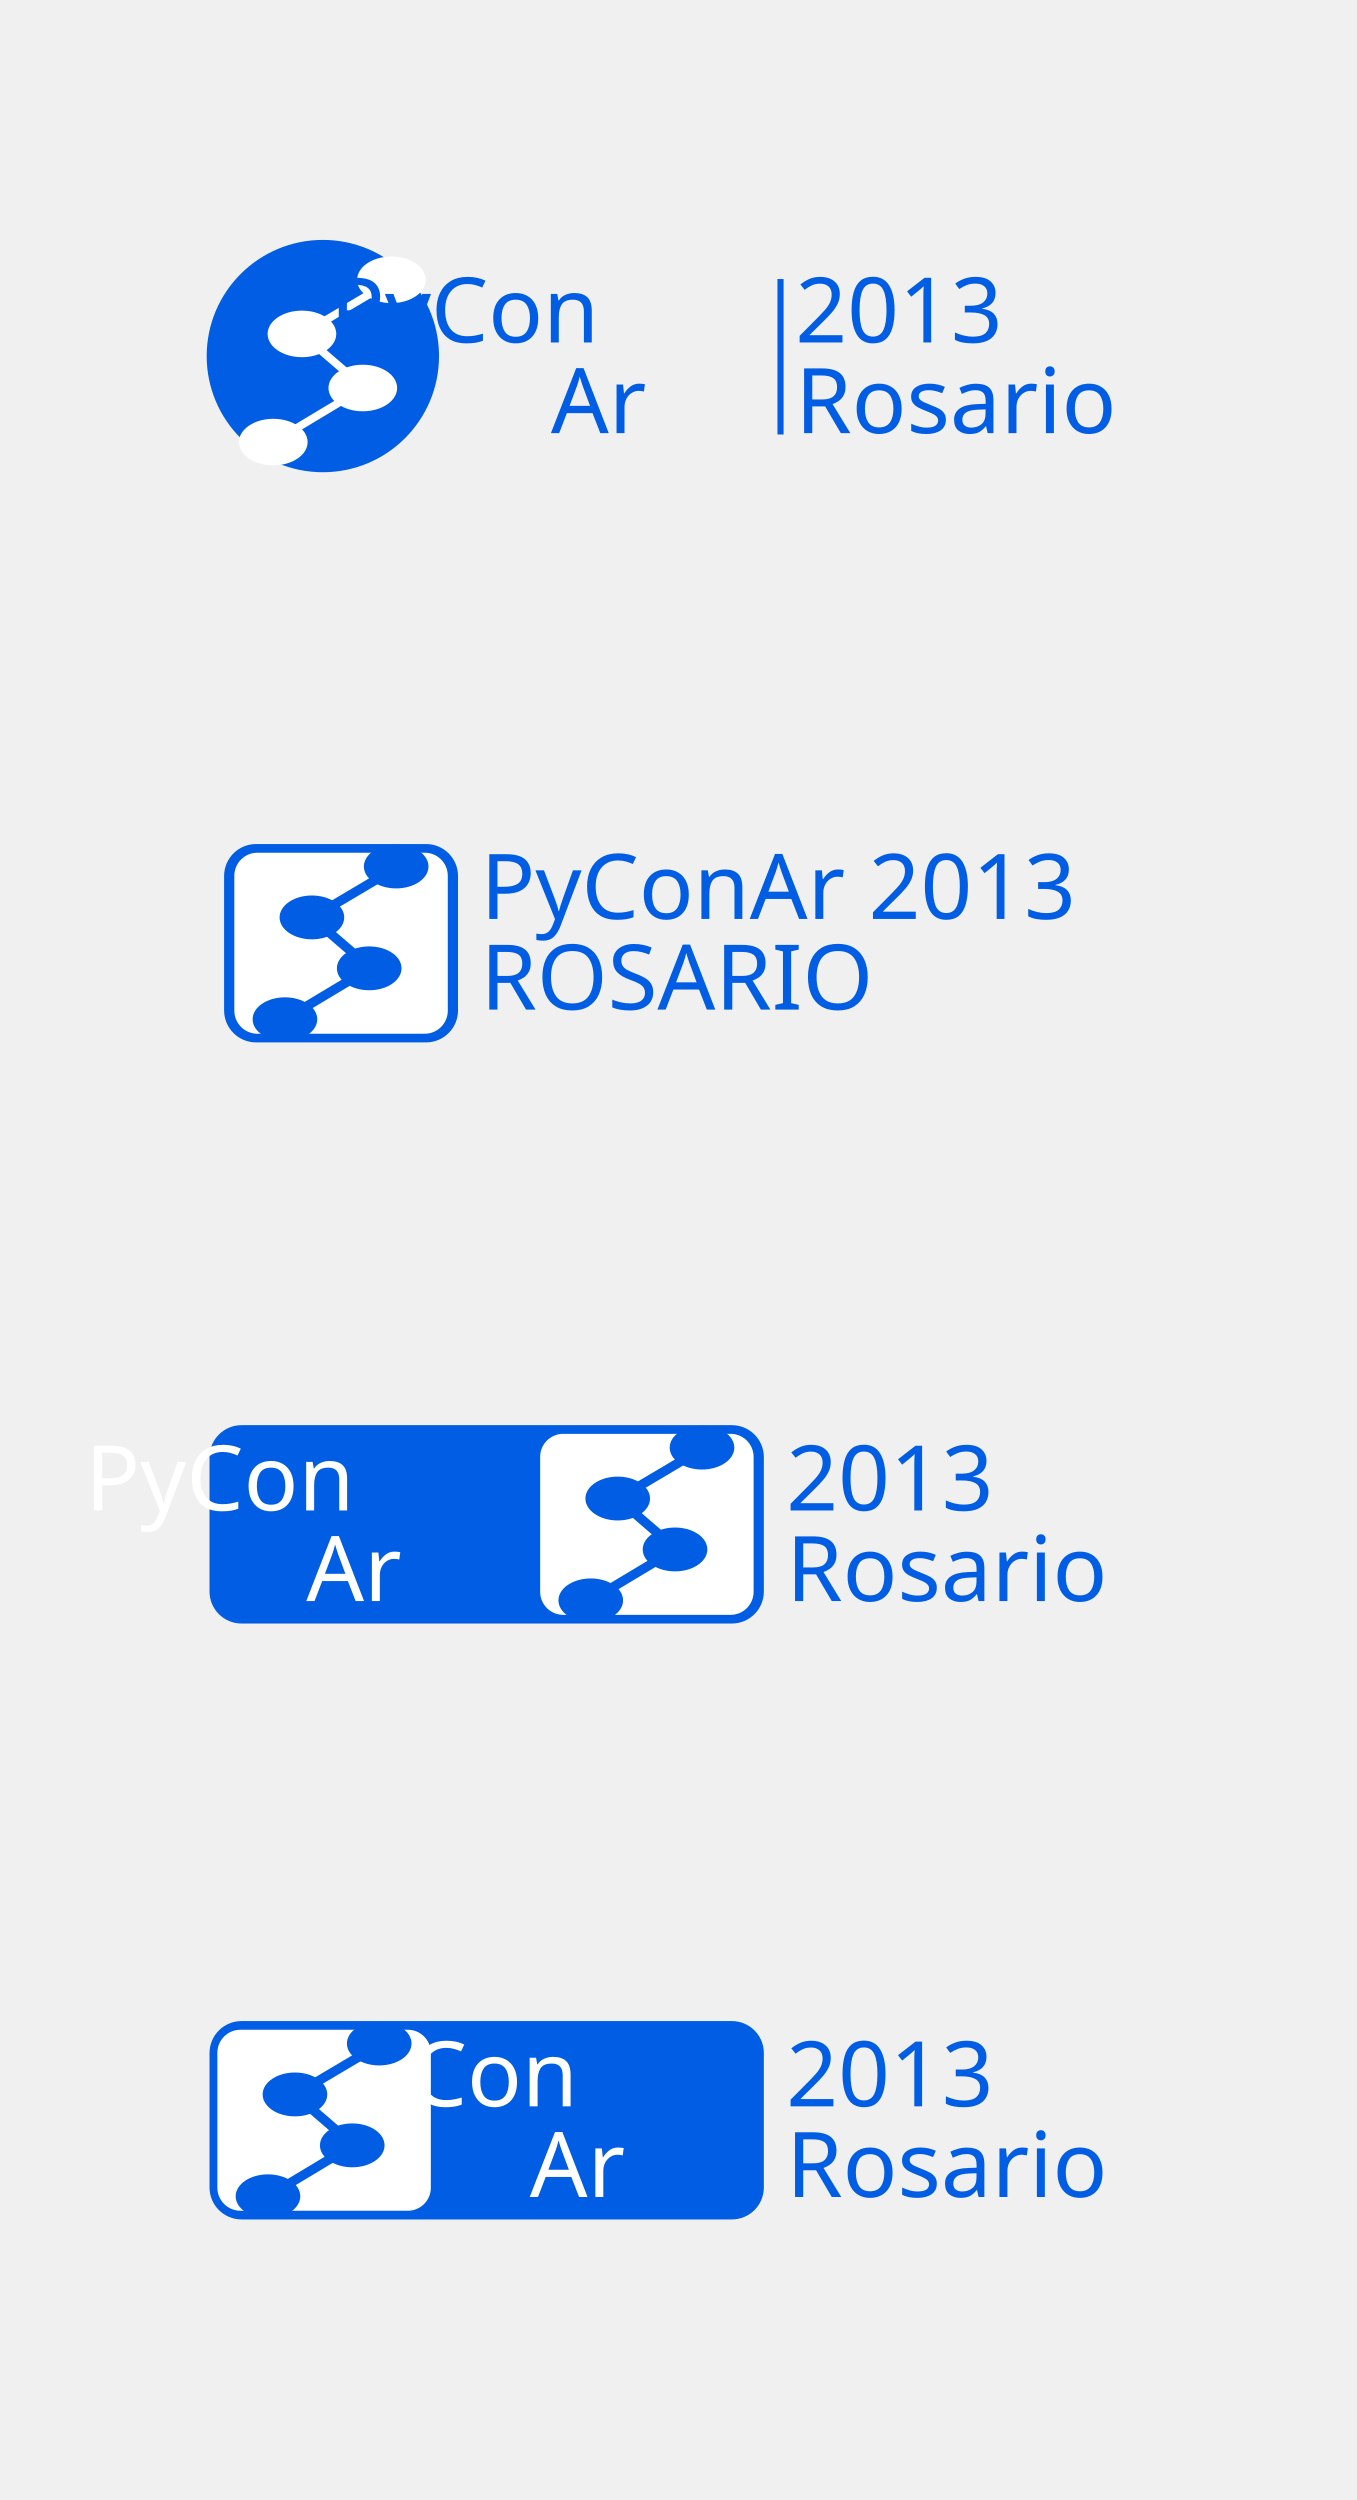
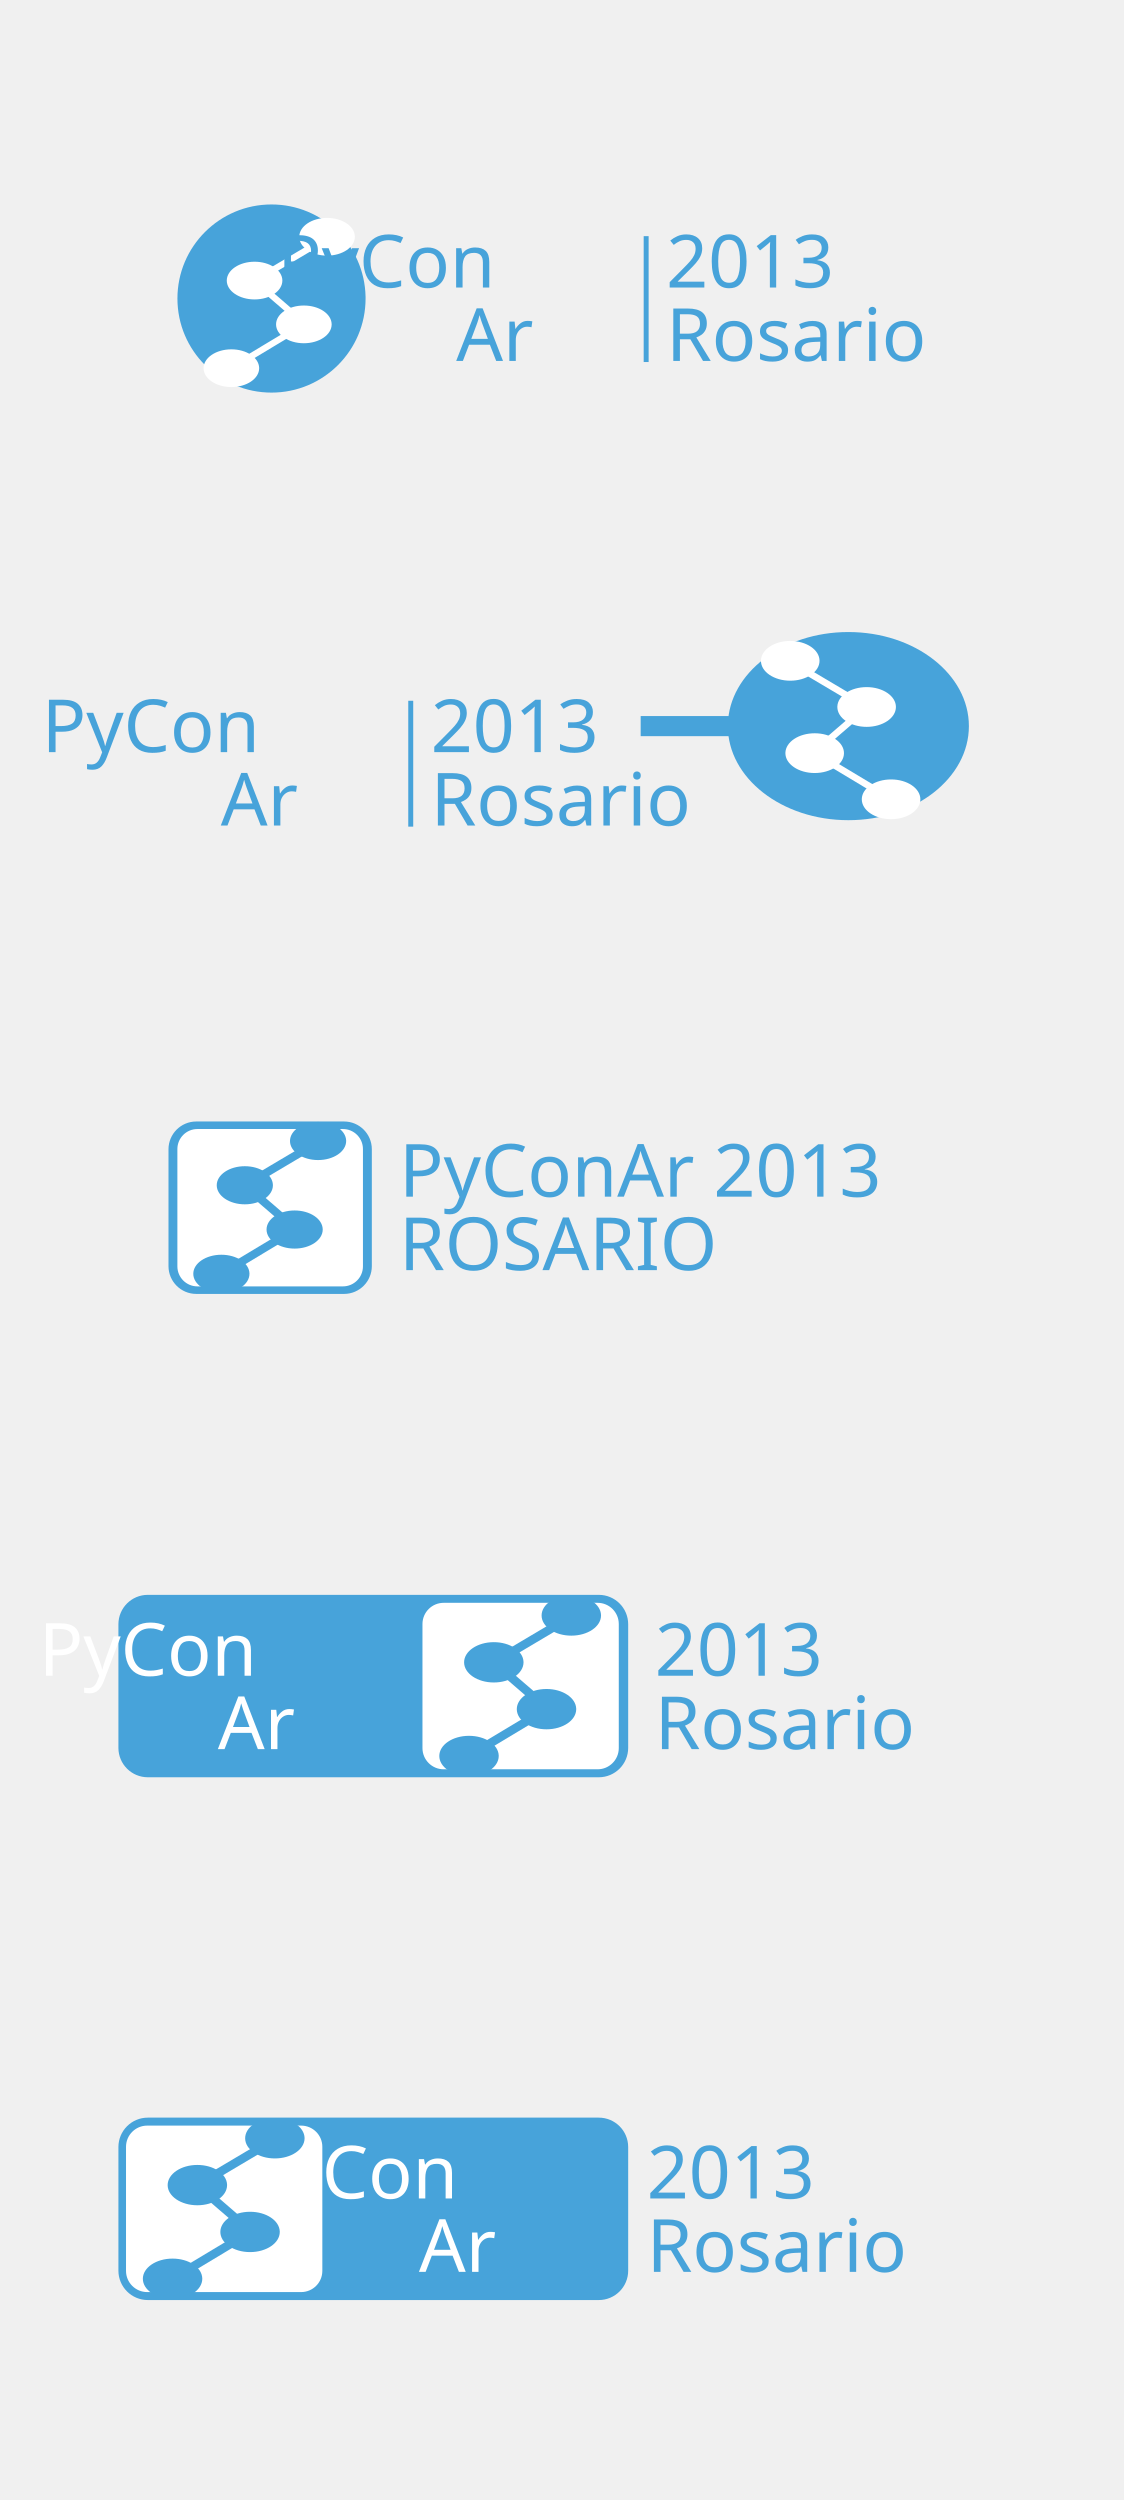
- <svg xmlns="http://www.w3.org/2000/svg" width="546.219" height="1006.875" id="svg2" version="1.1">
+ <svg xmlns="http://www.w3.org/2000/svg" width="558.562" height="1243.344" id="svg2" version="1.1">
  <defs id="defs4" />
-   <g id="layer1" transform="translate(611.4587,9.694107)">
-     <text xml:space="preserve" style="font-size:36.505px;font-style:normal;font-variant:normal;font-weight:normal;font-stretch:normal;text-indent:0;text-align:start;text-decoration:none;line-height:100%;letter-spacing:0px;word-spacing:0px;text-transform:none;direction:ltr;block-progression:tb;writing-mode:lr-tb;text-anchor:start;baseline-shift:baseline;color:#000000;fill:#005de4;fill-opacity:1;fill-rule:nonzero;stroke:none;marker:none;visibility:visible;display:inline;overflow:visible;enable-background:accumulate;font-family:Aldrich;-inkscape-font-specification:Aldrich" x="-417.932" y="360.408" id="text2985">
-       <tspan x="-417.932" y="360.408" id="tspan4320">PyConAr 2013</tspan>
-       <tspan x="-417.932" y="396.913" id="tspan4316">ROSARIO</tspan>
+   <g id="layer1" transform="translate(616.4587,14.75661)">
+     <text xml:space="preserve" style="font-size:36.505px;font-style:normal;font-variant:normal;font-weight:normal;font-stretch:normal;text-indent:0;text-align:start;text-decoration:none;line-height:100%;letter-spacing:0px;word-spacing:0px;text-transform:none;direction:ltr;block-progression:tb;writing-mode:lr-tb;text-anchor:start;baseline-shift:baseline;color:#000000;fill:#47a3da;fill-opacity:1;fill-rule:nonzero;stroke:none;marker:none;visibility:visible;display:inline;overflow:visible;enable-background:accumulate;font-family:Aldrich;-inkscape-font-specification:Aldrich" x="-417.932" y="580.408" id="text2985">
+       <tspan x="-417.932" y="580.408" id="tspan4320">PyConAr 2013</tspan>
+       <tspan x="-417.932" y="616.913" id="tspan4316">ROSARIO</tspan>
    </text>
-     <rect style="color:#000000;fill:#005de4;fill-opacity:1;fill-rule:nonzero;stroke:none;marker:none;visibility:visible;display:inline;overflow:visible;enable-background:accumulate" id="rect3029" width="94.213" height="79.891" x="-521.203" y="330.244" ry="12.878" />
-     <rect ry="9.287" y="333.736" x="-517.085" height="72.906" width="85.976" id="rect3799" style="fill:#ffffff;fill-opacity:1;stroke:none" />
-     <path transform="matrix(1.026237,0,0,0.8613058,-661.8228,-2.352947)" d="m 206.653,444.274 c 0,5.662 -5.677,10.252 -12.68,10.252 -7.003,0 -12.68,-4.59 -12.68,-10.252 0,-5.662 5.677,-10.252 12.68,-10.252 6.899,0 12.532,4.459 12.677,10.036" id="path3930" style="color:#000000;fill:#005de4;fill-opacity:1;fill-rule:nonzero;stroke:none;stroke-width:1.064;marker:none;visibility:visible;display:inline;overflow:visible;enable-background:accumulate" />
-     <path style="color:#000000;fill:#005de4;fill-opacity:1;fill-rule:nonzero;stroke:none;stroke-width:1.064;marker:none;visibility:visible;display:inline;overflow:visible;enable-background:accumulate" id="path3932" d="m 206.653,444.274 c 0,5.662 -5.677,10.252 -12.68,10.252 -7.003,0 -12.68,-4.59 -12.68,-10.252 0,-5.662 5.677,-10.252 12.68,-10.252 6.899,0 12.532,4.459 12.677,10.036" transform="matrix(1.026237,0,0,0.8613058,-695.7623,18.15602)" />
-     <path style="color:#000000;fill:#005de4;fill-opacity:1;fill-rule:nonzero;stroke:none;stroke-width:1.064;marker:none;visibility:visible;display:inline;overflow:visible;enable-background:accumulate" id="path3934" d="m 206.653,444.274 c 0,5.662 -5.677,10.252 -12.68,10.252 -7.003,0 -12.68,-4.59 -12.68,-10.252 0,-5.662 5.677,-10.252 12.68,-10.252 6.899,0 12.532,4.459 12.677,10.036" transform="matrix(1.026237,0,0,0.8613058,-684.9003,-22.86192)" />
-     <path transform="matrix(1.026237,0,0,0.8613058,-650.9607,-43.3709)" d="m 206.653,444.274 c 0,5.662 -5.677,10.252 -12.68,10.252 -7.003,0 -12.68,-4.59 -12.68,-10.252 0,-5.662 5.677,-10.252 12.68,-10.252 6.899,0 12.532,4.459 12.677,10.036" id="path3936" style="color:#000000;fill:#005de4;fill-opacity:1;fill-rule:nonzero;stroke:none;stroke-width:1.064;marker:none;visibility:visible;display:inline;overflow:visible;enable-background:accumulate" />
-     <path id="path3938" d="m -451.699,339.669 -34.095,20.221 23.467,20.254 -34.993,21.039" style="fill:none;stroke:#005de4;stroke-width:3.778;stroke-linecap:butt;stroke-linejoin:miter;stroke-miterlimit:4;stroke-opacity:1;stroke-dasharray:none" />
-     <rect style="color:#000000;fill:#005de4;fill-opacity:1;fill-rule:nonzero;stroke:none;stroke-width:1;marker:none;visibility:visible;display:inline;overflow:visible;enable-background:accumulate" id="rect4198" width="223.252" height="79.891" x="-527.073" y="564.291" ry="12.878" />
-     <text id="text4184" y="598.634" x="-402.254" style="font-size:36.505px;font-style:normal;font-variant:normal;font-weight:normal;font-stretch:normal;text-align:end;line-height:100%;letter-spacing:0px;word-spacing:0px;text-anchor:end;fill:#ffffff;fill-opacity:1;stroke:none;font-family:Aldrich;-inkscape-font-specification:Aldrich" xml:space="preserve">
-       <tspan id="tspan4186" y="598.634" x="-402.254">PyCon</tspan>
-       <tspan id="tspan4188" y="635.139" x="-402.254">Ar</tspan>
+     <rect style="color:#000000;fill:#47a3da;fill-opacity:1;fill-rule:nonzero;stroke:none;marker:none;visibility:visible;display:inline;overflow:visible;enable-background:accumulate" id="rect3029" width="101.133" height="85.758" x="-532.663" y="543.001" ry="13.824" />
+     <rect ry="9.969" y="546.75" x="-528.242" height="78.261" width="92.291" id="rect3799" style="fill:#ffffff;fill-opacity:1;stroke:none" />
+     <path transform="matrix(1.101612,0,0,0.9245669,-683.6109,185.9757)" d="m 206.653,444.274 c 0,5.662 -5.677,10.252 -12.68,10.252 -7.003,0 -12.68,-4.59 -12.68,-10.252 0,-5.662 5.677,-10.252 12.68,-10.252 6.899,0 12.532,4.459 12.677,10.036" id="path3930" style="color:#000000;fill:#47a3da;fill-opacity:1;fill-rule:nonzero;stroke:none;stroke-width:1.064;marker:none;visibility:visible;display:inline;overflow:visible;enable-background:accumulate" />
+     <path style="color:#000000;fill:#47a3da;fill-opacity:1;fill-rule:nonzero;stroke:none;stroke-width:1.064;marker:none;visibility:visible;display:inline;overflow:visible;enable-background:accumulate" id="path3932" d="m 206.653,444.274 c 0,5.662 -5.677,10.252 -12.68,10.252 -7.003,0 -12.68,-4.59 -12.68,-10.252 0,-5.662 5.677,-10.252 12.68,-10.252 6.899,0 12.532,4.459 12.677,10.036" transform="matrix(1.101612,0,0,0.9245669,-720.0432,207.991)" />
+     <path style="color:#000000;fill:#47a3da;fill-opacity:1;fill-rule:nonzero;stroke:none;stroke-width:1.064;marker:none;visibility:visible;display:inline;overflow:visible;enable-background:accumulate" id="path3934" d="m 206.653,444.274 c 0,5.662 -5.677,10.252 -12.68,10.252 -7.003,0 -12.68,-4.59 -12.68,-10.252 0,-5.662 5.677,-10.252 12.68,-10.252 6.899,0 12.532,4.459 12.677,10.036" transform="matrix(1.101612,0,0,0.9245669,-708.3834,163.9604)" />
+     <path transform="matrix(1.101612,0,0,0.9245669,-671.9511,141.9451)" d="m 206.653,444.274 c 0,5.662 -5.677,10.252 -12.68,10.252 -7.003,0 -12.68,-4.59 -12.68,-10.252 0,-5.662 5.677,-10.252 12.68,-10.252 6.899,0 12.532,4.459 12.677,10.036" id="path3936" style="color:#000000;fill:#47a3da;fill-opacity:1;fill-rule:nonzero;stroke:none;stroke-width:1.064;marker:none;visibility:visible;display:inline;overflow:visible;enable-background:accumulate" />
+     <path id="path3938" d="m -458.054,553.119 -36.599,21.706 25.191,21.742 -37.564,22.585" style="fill:none;stroke:#47a3da;stroke-width:4.056;stroke-linecap:butt;stroke-linejoin:miter;stroke-miterlimit:4;stroke-opacity:1;stroke-dasharray:none" />
+     <text xml:space="preserve" style="font-size:36.505px;font-style:normal;font-variant:normal;font-weight:normal;font-stretch:normal;text-align:start;line-height:100%;letter-spacing:0px;word-spacing:0px;text-anchor:start;color:#000000;fill:#47a3da;fill-opacity:1;fill-rule:nonzero;stroke:none;stroke-width:1;marker:none;visibility:visible;display:inline;overflow:visible;enable-background:accumulate;font-family:Aldrich;-inkscape-font-specification:Aldrich" x="-290.797" y="818.634" id="text4190">
+       <tspan x="-290.797" y="818.634" id="tspan4192">2013</tspan>
+       <tspan id="tspan4194" x="-290.797" y="855.139">Rosario</tspan>
    </text>
-     <text xml:space="preserve" style="font-size:36.505px;font-style:normal;font-variant:normal;font-weight:normal;font-stretch:normal;text-align:start;line-height:100%;letter-spacing:0px;word-spacing:0px;text-anchor:start;color:#000000;fill:#005de4;fill-opacity:1;fill-rule:nonzero;stroke:none;stroke-width:1;marker:none;visibility:visible;display:inline;overflow:visible;enable-background:accumulate;font-family:Aldrich;-inkscape-font-specification:Aldrich" x="-294.797" y="598.634" id="text4190">
-       <tspan x="-294.797" y="598.634" id="tspan4192">2013</tspan>
-       <tspan id="tspan4194" x="-294.797" y="635.139">Rosario</tspan>
+     <rect style="color:#000000;fill:#47a3da;fill-opacity:1;fill-rule:nonzero;stroke:none;stroke-width:1;marker:none;visibility:visible;display:inline;overflow:visible;enable-background:accumulate" id="rect4198" width="253.53" height="90.726" x="-557.569" y="778.421" ry="14.625" />
+     <text id="text4184" y="818.634" x="-422.254" style="font-size:36.505px;font-style:normal;font-variant:normal;font-weight:normal;font-stretch:normal;text-align:end;line-height:100%;letter-spacing:0px;word-spacing:0px;text-anchor:end;fill:#ffffff;fill-opacity:1;stroke:none;font-family:Aldrich;-inkscape-font-specification:Aldrich" xml:space="preserve">
+       <tspan id="tspan4186" y="818.634" x="-422.254">PyCon</tspan>
+       <tspan id="tspan4188" y="855.139" x="-422.254">Ar</tspan>
    </text>
-     <rect ry="9.287" y="567.783" x="-393.916" height="72.906" width="85.976" id="rect4200" style="fill:#ffffff;fill-opacity:1;stroke:none" />
-     <path transform="matrix(1.026237,0,0,0.8613058,-538.6542,231.6935)" d="m 206.653,444.274 c 0,5.662 -5.677,10.252 -12.68,10.252 -7.003,0 -12.68,-4.59 -12.68,-10.252 0,-5.662 5.677,-10.252 12.68,-10.252 6.899,0 12.532,4.459 12.677,10.036" id="path4202" style="color:#000000;fill:#005de4;fill-opacity:1;fill-rule:nonzero;stroke:none;stroke-width:1.064;marker:none;visibility:visible;display:inline;overflow:visible;enable-background:accumulate" />
-     <path style="color:#000000;fill:#005de4;fill-opacity:1;fill-rule:nonzero;stroke:none;stroke-width:1.064;marker:none;visibility:visible;display:inline;overflow:visible;enable-background:accumulate" id="path4204" d="m 206.653,444.274 c 0,5.662 -5.677,10.252 -12.68,10.252 -7.003,0 -12.68,-4.59 -12.68,-10.252 0,-5.662 5.677,-10.252 12.68,-10.252 6.899,0 12.532,4.459 12.677,10.036" transform="matrix(1.026237,0,0,0.8613058,-572.5937,252.2025)" />
-     <path style="color:#000000;fill:#005de4;fill-opacity:1;fill-rule:nonzero;stroke:none;stroke-width:1.064;marker:none;visibility:visible;display:inline;overflow:visible;enable-background:accumulate" id="path4206" d="m 206.653,444.274 c 0,5.662 -5.677,10.252 -12.68,10.252 -7.003,0 -12.68,-4.59 -12.68,-10.252 0,-5.662 5.677,-10.252 12.68,-10.252 6.899,0 12.532,4.459 12.677,10.036" transform="matrix(1.026237,0,0,0.8613058,-561.7317,211.1846)" />
-     <path transform="matrix(1.026237,0,0,0.8613058,-527.7922,190.6756)" d="m 206.653,444.274 c 0,5.662 -5.677,10.252 -12.68,10.252 -7.003,0 -12.68,-4.59 -12.68,-10.252 0,-5.662 5.677,-10.252 12.68,-10.252 6.899,0 12.532,4.459 12.677,10.036" id="path4208" style="color:#000000;fill:#005de4;fill-opacity:1;fill-rule:nonzero;stroke:none;stroke-width:1.064;marker:none;visibility:visible;display:inline;overflow:visible;enable-background:accumulate" />
-     <path id="path4210" d="m -328.53,573.716 -34.095,20.221 23.467,20.254 -34.993,21.039" style="fill:none;stroke:#005de4;stroke-width:3.778;stroke-linecap:butt;stroke-linejoin:miter;stroke-miterlimit:4;stroke-opacity:1;stroke-dasharray:none" />
-     <path transform="matrix(0.7050505,0,0,0.7050505,-272.8628,-334.8617)" d="m -229.46,664.599 c 0,36.649 -29.71,66.359 -66.359,66.359 -36.649,0 -66.359,-29.71 -66.359,-66.359 0,-36.649 29.71,-66.359 66.359,-66.359 36.104,0 65.584,28.865 66.345,64.961" id="path4290" style="fill:#005de4;fill-opacity:1;stroke:none" />
+     <rect ry="10.547" y="782.387" x="-406.352" height="82.794" width="97.637" id="rect4200" style="fill:#ffffff;fill-opacity:1;stroke:none" />
+     <path transform="matrix(1.165418,0,0,0.9781187,-570.7203,400.7161)" d="m 206.653,444.274 c 0,5.662 -5.677,10.252 -12.68,10.252 -7.003,0 -12.68,-4.59 -12.68,-10.252 0,-5.662 5.677,-10.252 12.68,-10.252 6.899,0 12.532,4.459 12.677,10.036" id="path4202" style="color:#000000;fill:#47a3da;fill-opacity:1;fill-rule:nonzero;stroke:none;stroke-width:1.064;marker:none;visibility:visible;display:inline;overflow:visible;enable-background:accumulate" />
+     <path style="color:#000000;fill:#47a3da;fill-opacity:1;fill-rule:nonzero;stroke:none;stroke-width:1.064;marker:none;visibility:visible;display:inline;overflow:visible;enable-background:accumulate" id="path4204" d="m 206.653,444.274 c 0,5.662 -5.677,10.252 -12.68,10.252 -7.003,0 -12.68,-4.59 -12.68,-10.252 0,-5.662 5.677,-10.252 12.68,-10.252 6.899,0 12.532,4.459 12.677,10.036" transform="matrix(1.165418,0,0,0.9781187,-609.2628,424.0065)" />
+     <path style="color:#000000;fill:#47a3da;fill-opacity:1;fill-rule:nonzero;stroke:none;stroke-width:1.064;marker:none;visibility:visible;display:inline;overflow:visible;enable-background:accumulate" id="path4206" d="m 206.653,444.274 c 0,5.662 -5.677,10.252 -12.68,10.252 -7.003,0 -12.68,-4.59 -12.68,-10.252 0,-5.662 5.677,-10.252 12.68,-10.252 6.899,0 12.532,4.459 12.677,10.036" transform="matrix(1.165418,0,0,0.9781187,-596.9277,377.4256)" />
+     <path transform="matrix(1.165418,0,0,0.9781187,-558.3851,354.1352)" d="m 206.653,444.274 c 0,5.662 -5.677,10.252 -12.68,10.252 -7.003,0 -12.68,-4.59 -12.68,-10.252 0,-5.662 5.677,-10.252 12.68,-10.252 6.899,0 12.532,4.459 12.677,10.036" id="path4208" style="color:#000000;fill:#47a3da;fill-opacity:1;fill-rule:nonzero;stroke:none;stroke-width:1.064;marker:none;visibility:visible;display:inline;overflow:visible;enable-background:accumulate" />
+     <path id="path4210" d="m -332.099,789.124 -38.719,22.963 26.65,23.001 -39.739,23.893" style="fill:none;stroke:#47a3da;stroke-width:4.291;stroke-linecap:butt;stroke-linejoin:miter;stroke-miterlimit:4;stroke-opacity:1;stroke-dasharray:none" />
+     <path transform="matrix(0.7050505,0,0,0.7050505,-272.8628,-334.8617)" d="m -229.46,664.599 c 0,36.649 -29.71,66.359 -66.359,66.359 -36.649,0 -66.359,-29.71 -66.359,-66.359 0,-36.649 29.71,-66.359 66.359,-66.359 36.104,0 65.584,28.865 66.345,64.961" id="path4290" style="fill:#47a3da;fill-opacity:1;stroke:none" />
    <path style="fill:#ffffff;fill-opacity:1;stroke:none" id="path4292" d="m 206.653,444.274 c 0,5.662 -5.677,10.252 -12.68,10.252 -7.003,0 -12.68,-4.59 -12.68,-10.252 0,-5.662 5.677,-10.252 12.68,-10.252 6.899,0 12.532,4.459 12.677,10.036" transform="matrix(1.090199,0,0,0.9149885,-676.8072,-259.9326)" />
    <path transform="matrix(1.090199,0,0,0.9149885,-712.8621,-238.1454)" d="m 206.653,444.274 c 0,5.662 -5.677,10.252 -12.68,10.252 -7.003,0 -12.68,-4.59 -12.68,-10.252 0,-5.662 5.677,-10.252 12.68,-10.252 6.899,0 12.532,4.459 12.677,10.036" id="path4294" style="fill:#ffffff;fill-opacity:1;stroke:none" />
    <path transform="matrix(1.090199,0,0,0.9149885,-701.3231,-281.7199)" d="m 206.653,444.274 c 0,5.662 -5.677,10.252 -12.68,10.252 -7.003,0 -12.68,-4.59 -12.68,-10.252 0,-5.662 5.677,-10.252 12.68,-10.252 6.899,0 12.532,4.459 12.677,10.036" id="path4296" style="fill:#ffffff;fill-opacity:1;stroke:none" />
    <path style="fill:#ffffff;fill-opacity:1;stroke:none" id="path4298" d="m 206.653,444.274 c 0,5.662 -5.677,10.252 -12.68,10.252 -7.003,0 -12.68,-4.59 -12.68,-10.252 0,-5.662 5.677,-10.252 12.68,-10.252 6.899,0 12.532,4.459 12.677,10.036" transform="matrix(1.090199,0,0,0.9149885,-665.2682,-303.5071)" />
    <path style="fill:none;stroke:#ffffff;stroke-width:3.161;stroke-linecap:butt;stroke-linejoin:miter;stroke-miterlimit:4;stroke-opacity:1;stroke-dasharray:none" d="m -453.587,103.407 -36.22,21.481 24.93,21.516 -37.174,22.351" id="path4300" />
-     <text xml:space="preserve" style="font-size:36.505px;font-style:normal;font-variant:normal;font-weight:normal;font-stretch:normal;text-align:end;line-height:100%;letter-spacing:0px;word-spacing:0px;text-anchor:end;fill:#005de4;fill-opacity:1;stroke:none;font-family:Aldrich;-inkscape-font-specification:Aldrich" x="-303.72" y="128.242" id="text4302">
+     <text xml:space="preserve" style="font-size:36.505px;font-style:normal;font-variant:normal;font-weight:normal;font-stretch:normal;text-align:end;line-height:100%;letter-spacing:0px;word-spacing:0px;text-anchor:end;color:#000000;fill:#47a3da;fill-opacity:1;fill-rule:nonzero;stroke:none;marker:none;visibility:visible;display:inline;overflow:visible;enable-background:accumulate;font-family:Aldrich;-inkscape-font-specification:Aldrich" x="-303.72" y="128.242" id="text4302">
      <tspan x="-303.72" y="128.242" id="tspan4304">PyCon</tspan>
      <tspan x="-303.72" y="164.747" id="tspan4306">Ar</tspan>
    </text>
-     <text id="text4308" y="128.242" x="-291.147" style="font-size:36.505px;font-style:normal;font-variant:normal;font-weight:normal;font-stretch:normal;text-align:start;line-height:100%;letter-spacing:0px;word-spacing:0px;text-anchor:start;fill:#005de4;fill-opacity:1;stroke:none;font-family:Aldrich;-inkscape-font-specification:Aldrich" xml:space="preserve">
-       <tspan id="tspan4310" y="128.242" x="-291.147">2013</tspan>
-       <tspan y="164.747" x="-291.147" id="tspan4312">Rosario</tspan>
+     <text id="text4308" y="128.242" x="-285.147" style="font-size:36.505px;font-style:normal;font-variant:normal;font-weight:normal;font-stretch:normal;text-align:start;line-height:100%;letter-spacing:0px;word-spacing:0px;text-anchor:start;color:#000000;fill:#47a3da;fill-opacity:1;fill-rule:nonzero;stroke:none;marker:none;visibility:visible;display:inline;overflow:visible;enable-background:accumulate;font-family:Aldrich;-inkscape-font-specification:Aldrich" xml:space="preserve">
+       <tspan id="tspan4310" y="128.242" x="-285.147">2013</tspan>
+       <tspan y="164.747" x="-285.147" id="tspan4312">Rosario</tspan>
    </text>
-     <path style="fill:none;stroke:#005de4;stroke-width:2.464;stroke-linecap:butt;stroke-linejoin:miter;stroke-miterlimit:4;stroke-opacity:1;stroke-dasharray:none" d="m -297.101,102.691 0,62.606" id="path4314" />
-     <rect ry="12.878" y="804.291" x="-527.073" height="79.891" width="223.252" id="rect4508" style="color:#000000;fill:#005de4;fill-opacity:1;fill-rule:nonzero;stroke:none;stroke-width:1;marker:none;visibility:visible;display:inline;overflow:visible;enable-background:accumulate" />
-     <text xml:space="preserve" style="font-size:36.505px;font-style:normal;font-variant:normal;font-weight:normal;font-stretch:normal;text-align:end;line-height:100%;letter-spacing:0px;word-spacing:0px;text-anchor:end;fill:#ffffff;fill-opacity:1;stroke:none;font-family:Aldrich;-inkscape-font-specification:Aldrich" x="-312.254" y="838.634" id="text4510">
-       <tspan x="-312.254" y="838.634" id="tspan4512">PyCon</tspan>
-       <tspan x="-312.254" y="875.139" id="tspan4514">Ar</tspan>
+     <path style="fill:none;stroke:#47a3da;stroke-width:2.464;stroke-linecap:butt;stroke-linejoin:miter;stroke-miterlimit:4;stroke-opacity:1;stroke-dasharray:none" d="m -295.101,102.691 0,62.606" id="path4314" />
+     <text id="text3074" y="1078.634" x="-294.797" style="font-size:36.505px;font-style:normal;font-variant:normal;font-weight:normal;font-stretch:normal;text-align:start;line-height:100%;letter-spacing:0px;word-spacing:0px;text-anchor:start;color:#000000;fill:#47a3da;fill-opacity:1;fill-rule:nonzero;stroke:none;stroke-width:1;marker:none;visibility:visible;display:inline;overflow:visible;enable-background:accumulate;font-family:Aldrich;-inkscape-font-specification:Aldrich" xml:space="preserve">
+       <tspan id="tspan3076" y="1078.634" x="-294.797">2013</tspan>
+       <tspan y="1115.139" x="-294.797" id="tspan3078">Rosario</tspan>
    </text>
-     <text id="text4516" y="838.634" x="-294.797" style="font-size:36.505px;font-style:normal;font-variant:normal;font-weight:normal;font-stretch:normal;text-align:start;line-height:100%;letter-spacing:0px;word-spacing:0px;text-anchor:start;color:#000000;fill:#005de4;fill-opacity:1;fill-rule:nonzero;stroke:none;stroke-width:1;marker:none;visibility:visible;display:inline;overflow:visible;enable-background:accumulate;font-family:Aldrich;-inkscape-font-specification:Aldrich" xml:space="preserve">
-       <tspan id="tspan4518" y="838.634" x="-294.797">2013</tspan>
-       <tspan y="875.139" x="-294.797" id="tspan4520">Rosario</tspan>
+     <rect ry="14.625" y="1038.421" x="-557.569" height="90.726" width="253.53" id="rect3082" style="color:#000000;fill:#47a3da;fill-opacity:1;fill-rule:nonzero;stroke:none;stroke-width:1;marker:none;visibility:visible;display:inline;overflow:visible;enable-background:accumulate" />
+     <text xml:space="preserve" style="font-size:36.505px;font-style:normal;font-variant:normal;font-weight:normal;font-stretch:normal;text-align:end;line-height:100%;letter-spacing:0px;word-spacing:0px;text-anchor:end;fill:#ffffff;fill-opacity:1;stroke:none;font-family:Aldrich;-inkscape-font-specification:Aldrich" x="-322.254" y="1078.634" id="text3084">
+       <tspan x="-322.254" y="1078.634" id="tspan3086">PyCon</tspan>
+       <tspan x="-322.254" y="1115.139" id="tspan3088">Ar</tspan>
    </text>
-     <rect style="fill:#ffffff;fill-opacity:1;stroke:none" id="rect4522" width="85.976" height="72.906" x="-523.916" y="807.783" ry="9.287" />
-     <path style="color:#000000;fill:#005de4;fill-opacity:1;fill-rule:nonzero;stroke:none;stroke-width:1.064;marker:none;visibility:visible;display:inline;overflow:visible;enable-background:accumulate" id="path4524" d="m 206.653,444.274 c 0,5.662 -5.677,10.252 -12.68,10.252 -7.003,0 -12.68,-4.59 -12.68,-10.252 0,-5.662 5.677,-10.252 12.68,-10.252 6.899,0 12.532,4.459 12.677,10.036" transform="matrix(1.026237,0,0,0.8613058,-668.6542,471.6936)" />
-     <path transform="matrix(1.026237,0,0,0.8613058,-702.5937,492.2025)" d="m 206.653,444.274 c 0,5.662 -5.677,10.252 -12.68,10.252 -7.003,0 -12.68,-4.59 -12.68,-10.252 0,-5.662 5.677,-10.252 12.68,-10.252 6.899,0 12.532,4.459 12.677,10.036" id="path4526" style="color:#000000;fill:#005de4;fill-opacity:1;fill-rule:nonzero;stroke:none;stroke-width:1.064;marker:none;visibility:visible;display:inline;overflow:visible;enable-background:accumulate" />
-     <path transform="matrix(1.026237,0,0,0.8613058,-691.7317,451.1846)" d="m 206.653,444.274 c 0,5.662 -5.677,10.252 -12.68,10.252 -7.003,0 -12.68,-4.59 -12.68,-10.252 0,-5.662 5.677,-10.252 12.68,-10.252 6.899,0 12.532,4.459 12.677,10.036" id="path4528" style="color:#000000;fill:#005de4;fill-opacity:1;fill-rule:nonzero;stroke:none;stroke-width:1.064;marker:none;visibility:visible;display:inline;overflow:visible;enable-background:accumulate" />
-     <path style="color:#000000;fill:#005de4;fill-opacity:1;fill-rule:nonzero;stroke:none;stroke-width:1.064;marker:none;visibility:visible;display:inline;overflow:visible;enable-background:accumulate" id="path4530" d="m 206.653,444.274 c 0,5.662 -5.677,10.252 -12.68,10.252 -7.003,0 -12.68,-4.59 -12.68,-10.252 0,-5.662 5.677,-10.252 12.68,-10.252 6.899,0 12.532,4.459 12.677,10.036" transform="matrix(1.026237,0,0,0.8613058,-657.7922,430.6756)" />
-     <path style="fill:none;stroke:#005de4;stroke-width:3.778;stroke-linecap:butt;stroke-linejoin:miter;stroke-miterlimit:4;stroke-opacity:1;stroke-dasharray:none" d="m -458.53,813.716 -34.095,20.221 23.467,20.254 -34.993,21.039" id="path4532" />
+     <rect style="fill:#ffffff;fill-opacity:1;stroke:none" id="rect3090" width="97.637" height="82.794" x="-553.786" y="1042.387" ry="10.547" />
+     <path style="color:#000000;fill:#47a3da;fill-opacity:1;fill-rule:nonzero;stroke:none;stroke-width:1.064;marker:none;visibility:visible;display:inline;overflow:visible;enable-background:accumulate" id="path3092" d="m 206.653,444.274 c 0,5.662 -5.677,10.252 -12.68,10.252 -7.003,0 -12.68,-4.59 -12.68,-10.252 0,-5.662 5.677,-10.252 12.68,-10.252 6.899,0 12.532,4.459 12.677,10.036" transform="matrix(1.165418,0,0,0.9781187,-718.1535,660.7161)" />
+     <path transform="matrix(1.165418,0,0,0.9781187,-756.696,684.0065)" d="m 206.653,444.274 c 0,5.662 -5.677,10.252 -12.68,10.252 -7.003,0 -12.68,-4.59 -12.68,-10.252 0,-5.662 5.677,-10.252 12.68,-10.252 6.899,0 12.532,4.459 12.677,10.036" id="path3094" style="color:#000000;fill:#47a3da;fill-opacity:1;fill-rule:nonzero;stroke:none;stroke-width:1.064;marker:none;visibility:visible;display:inline;overflow:visible;enable-background:accumulate" />
+     <path transform="matrix(1.165418,0,0,0.9781187,-744.3609,637.4256)" d="m 206.653,444.274 c 0,5.662 -5.677,10.252 -12.68,10.252 -7.003,0 -12.68,-4.59 -12.68,-10.252 0,-5.662 5.677,-10.252 12.68,-10.252 6.899,0 12.532,4.459 12.677,10.036" id="path3096" style="color:#000000;fill:#47a3da;fill-opacity:1;fill-rule:nonzero;stroke:none;stroke-width:1.064;marker:none;visibility:visible;display:inline;overflow:visible;enable-background:accumulate" />
+     <path style="color:#000000;fill:#47a3da;fill-opacity:1;fill-rule:nonzero;stroke:none;stroke-width:1.064;marker:none;visibility:visible;display:inline;overflow:visible;enable-background:accumulate" id="path3098" d="m 206.653,444.274 c 0,5.662 -5.677,10.252 -12.68,10.252 -7.003,0 -12.68,-4.59 -12.68,-10.252 0,-5.662 5.677,-10.252 12.68,-10.252 6.899,0 12.532,4.459 12.677,10.036" transform="matrix(1.165418,0,0,0.9781187,-705.8183,614.1351)" />
+     <path style="fill:none;stroke:#47a3da;stroke-width:4.291;stroke-linecap:butt;stroke-linejoin:miter;stroke-miterlimit:4;stroke-opacity:1;stroke-dasharray:none" d="m -479.532,1049.124 -38.719,22.963 26.65,23.001 -39.739,23.893" id="path3100" />
+     <path style="color:#000000;fill:#47a3da;fill-opacity:1;fill-rule:nonzero;stroke:none;marker:none;visibility:visible;display:inline;overflow:visible;enable-background:accumulate" id="path3929" d="m -229.46,664.599 c 0,36.649 -29.71,66.359 -66.359,66.359 -36.649,0 -66.359,-29.71 -66.359,-66.359 0,-36.649 29.71,-66.359 66.359,-66.359 36.104,0 65.584,28.865 66.345,64.961" transform="matrix(-0.9032811,0,0,0.7050505,-461.7407,-122.2087)" />
+     <path style="color:#000000;fill:none;stroke:#47a3da;stroke-width:10;stroke-linecap:butt;stroke-linejoin:miter;stroke-miterlimit:4;stroke-opacity:1;stroke-dasharray:none;stroke-dashoffset:0;marker:none;visibility:visible;display:inline;overflow:visible;enable-background:accumulate" d="m -188.943,346.367 -108.886,0" id="path3931" />
+     <path transform="matrix(-1.148846,0,0,0.9642097,11.56045,-68.56134)" d="m 206.653,444.274 c 0,5.662 -5.677,10.252 -12.68,10.252 -7.003,0 -12.68,-4.59 -12.68,-10.252 0,-5.662 5.677,-10.252 12.68,-10.252 6.899,0 12.532,4.459 12.677,10.036" id="path3933" style="fill:#ffffff;fill-opacity:1;stroke:none" />
+     <path style="fill:#ffffff;fill-opacity:1;stroke:none" id="path3935" d="m 206.653,444.274 c 0,5.662 -5.677,10.252 -12.68,10.252 -7.003,0 -12.68,-4.59 -12.68,-10.252 0,-5.662 5.677,-10.252 12.68,-10.252 6.899,0 12.532,4.459 12.677,10.036" transform="matrix(-1.148846,0,0,0.9642097,49.55492,-45.60206)" />
+     <path style="fill:#ffffff;fill-opacity:1;stroke:none" id="path3937" d="m 206.653,444.274 c 0,5.662 -5.677,10.252 -12.68,10.252 -7.003,0 -12.68,-4.59 -12.68,-10.252 0,-5.662 5.677,-10.252 12.68,-10.252 6.899,0 12.532,4.459 12.677,10.036" transform="matrix(-1.148846,0,0,0.9642097,37.39518,-91.52061)" />
+     <path transform="matrix(-1.148846,0,0,0.9642097,-0.599275,-114.4799)" d="m 206.653,444.274 c 0,5.662 -5.677,10.252 -12.68,10.252 -7.003,0 -12.68,-4.59 -12.68,-10.252 0,-5.662 5.677,-10.252 12.68,-10.252 6.899,0 12.532,4.459 12.677,10.036" id="path3939" style="fill:#ffffff;fill-opacity:1;stroke:none" />
+     <path id="path3941" d="m -223.668,314.324 38.168,22.636 -26.271,22.674 39.174,23.553" style="fill:none;stroke:#ffffff;stroke-width:3.331;stroke-linecap:butt;stroke-linejoin:miter;stroke-miterlimit:4;stroke-opacity:1;stroke-dasharray:none" />
+     <text id="text3943" y="359.31" x="-420.802" style="font-size:36.505px;font-style:normal;font-variant:normal;font-weight:normal;font-stretch:normal;text-align:end;line-height:100%;letter-spacing:0px;word-spacing:0px;text-anchor:end;color:#000000;fill:#47a3da;fill-opacity:1;fill-rule:nonzero;stroke:none;marker:none;visibility:visible;display:inline;overflow:visible;enable-background:accumulate;font-family:Aldrich;-inkscape-font-specification:Aldrich" xml:space="preserve">
+       <tspan id="tspan3945" y="359.31" x="-420.802">PyCon</tspan>
+       <tspan id="tspan3947" y="395.814" x="-420.802">Ar</tspan>
+     </text>
+     <text xml:space="preserve" style="font-size:36.505px;font-style:normal;font-variant:normal;font-weight:normal;font-stretch:normal;text-align:start;line-height:100%;letter-spacing:0px;word-spacing:0px;text-anchor:start;color:#000000;fill:#47a3da;fill-opacity:1;fill-rule:nonzero;stroke:none;marker:none;visibility:visible;display:inline;overflow:visible;enable-background:accumulate;font-family:Aldrich;-inkscape-font-specification:Aldrich" x="-402.229" y="359.31" id="text3949">
+       <tspan x="-402.229" y="359.31" id="tspan3951">2013</tspan>
+       <tspan id="tspan3953" x="-402.229" y="395.814">Rosario</tspan>
+     </text>
+     <path id="path3955" d="m -412.184,333.759 0,62.606" style="fill:none;stroke:#47a3da;stroke-width:2.464;stroke-linecap:butt;stroke-linejoin:miter;stroke-miterlimit:4;stroke-opacity:1;stroke-dasharray:none" />
  </g>
</svg>
